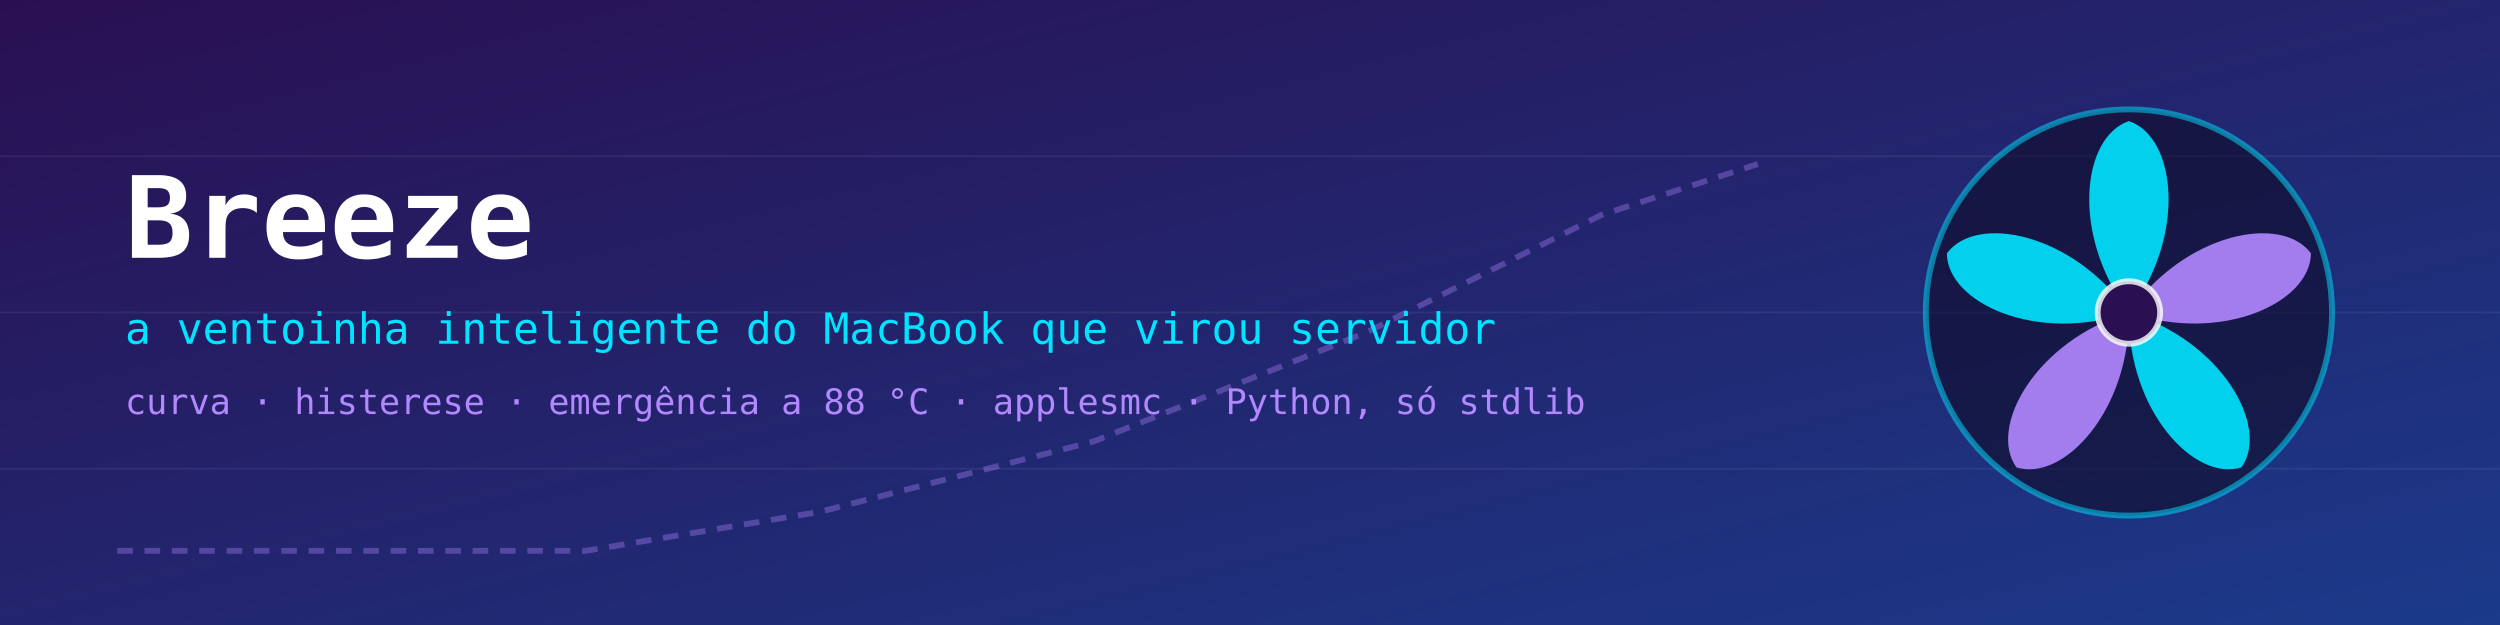
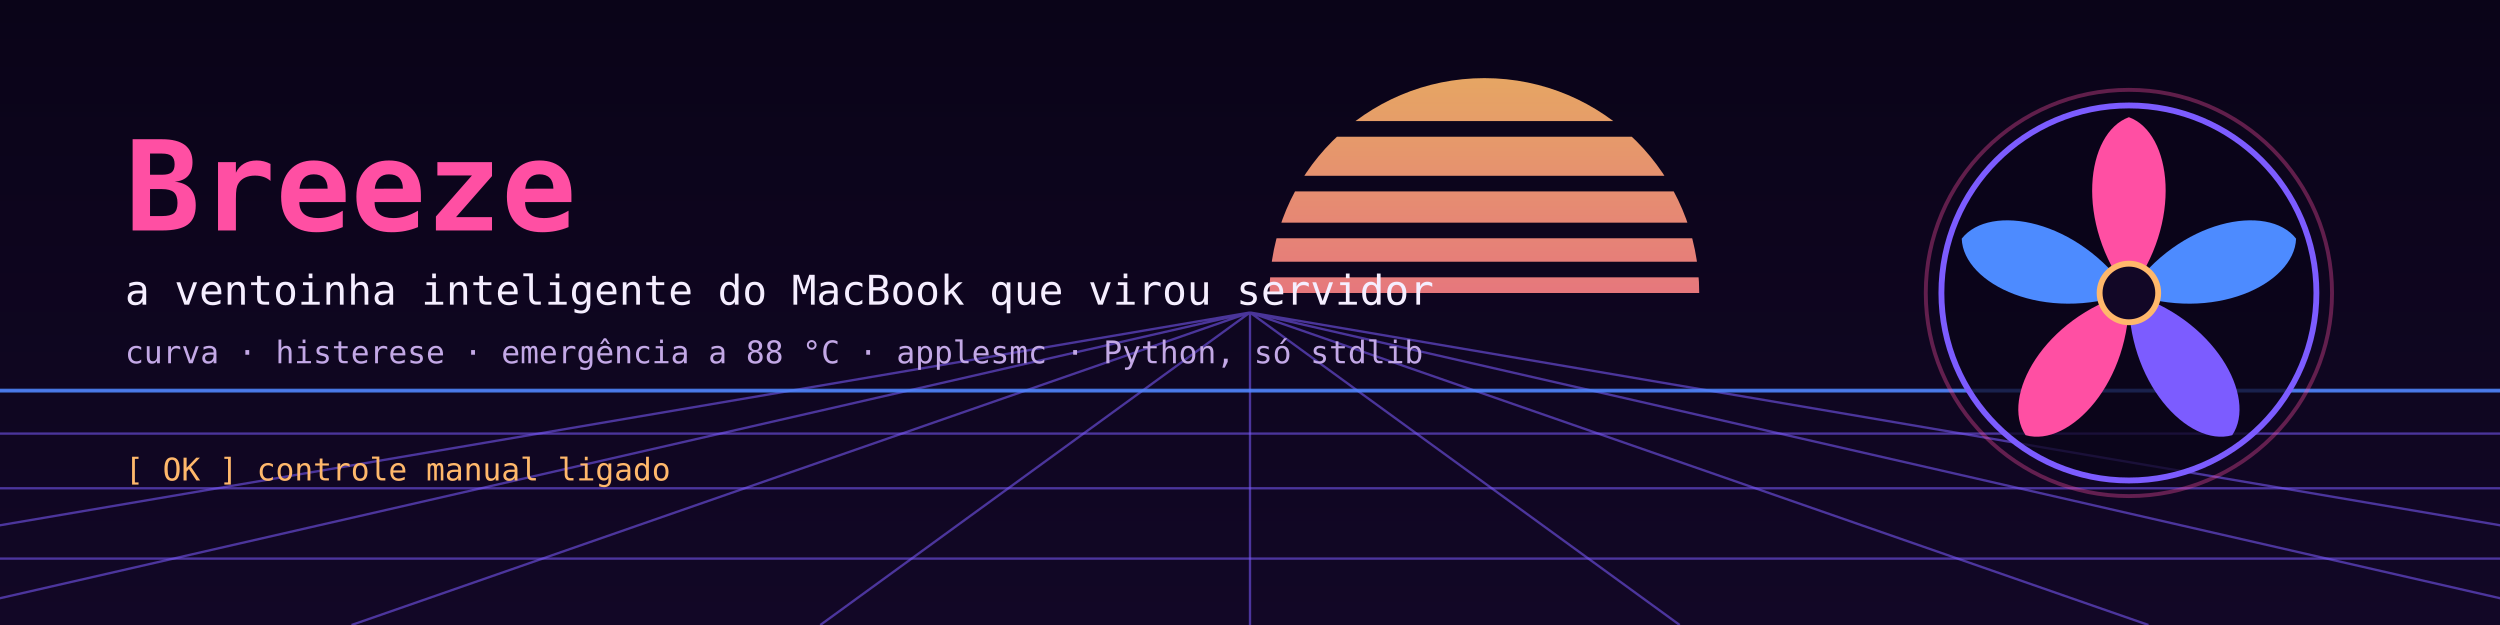
<svg xmlns="http://www.w3.org/2000/svg" viewBox="0 0 1280 320" width="1280" height="320" font-family="ui-monospace, SFMono-Regular, Menlo, Consolas, 'DejaVu Sans Mono', monospace">
  <defs>
-     <linearGradient id="fundo" x1="0" y1="0" x2="1" y2="1">
-       <stop offset="0" stop-color="#2a1052" />
-       <stop offset="1" stop-color="#1b3a8a" />
+     <linearGradient id="fundo" x1="0" y1="0" x2="0" y2="1">
+       <stop offset="0" stop-color="#0a0418" />
+       <stop offset="1" stop-color="#120726" />
    </linearGradient>
+     <linearGradient id="sol" x1="0" y1="0" x2="0" y2="1">
+       <stop offset="0" stop-color="#FFB86B" />
+       <stop offset="1" stop-color="#FF4FA3" />
+     </linearGradient>
+     <clipPath id="listras">
+       <rect x="640" y="40" width="240" height="22" />
+       <rect x="640" y="70" width="240" height="20" />
+       <rect x="640" y="98" width="240" height="16" />
+       <rect x="640" y="122" width="240" height="12" />
+       <rect x="640" y="142" width="240" height="8" />
+     </clipPath>
  </defs>
  <style>
-     .gira { transform-origin: 1090px 160px; animation: gira 2.4s linear infinite; }
+     .gira { transform-origin: 1090px 150px; animation: gira 2.4s linear infinite; }
    @keyframes gira { to { transform: rotate(360deg); } }
    @media (prefers-reduced-motion: reduce) { .gira { animation: none; } }
  </style>
  <rect width="1280" height="320" fill="url(#fundo)" />
-   <g stroke="#ffffff" stroke-opacity="0.06">
-     <path d="M0 80H1280M0 160H1280M0 240H1280" />
+   <circle cx="760" cy="150" r="110" fill="url(#sol)" fill-opacity="0.9" clip-path="url(#listras)" />
+   <g stroke="#7C5CFF" stroke-opacity="0.55" stroke-width="1.2">
+     <path d="M0 200H1280M0 222H1280M0 250H1280M0 286H1280" />
+     <path d="M640 160L-300 320M640 160L-60 320M640 160L180 320M640 160L420 320M640 160L640 320M640 160L860 320M640 160L1100 320M640 160L1340 320M640 160L1580 320" />
  </g>
-   <polyline points="60,282 300,282 420,262 560,226 700,170 820,110 900,84" fill="none" stroke="#B388FF" stroke-opacity="0.35" stroke-width="3" stroke-dasharray="8 6" />
-   <text x="64" y="132" font-size="58" font-weight="700" fill="#ffffff">Breeze</text>
-   <text x="64" y="176" font-size="22" fill="#00E5FF">a ventoinha inteligente do MacBook que virou servidor</text>
-   <text x="64" y="212" font-size="18" fill="#B388FF">curva · histerese · emergência a 88 °C · applesmc · Python, só stdlib</text>
-   <circle cx="1090" cy="160" r="104" fill="#0d0820" fill-opacity="0.55" stroke="#00E5FF" stroke-opacity="0.5" stroke-width="3" />
+   <rect x="0" y="150" width="1280" height="50" fill="#120726" fill-opacity="0.0" />
+   <path d="M0 200H1280" stroke="#4D8BFF" stroke-opacity="0.8" stroke-width="2" />
+   <text x="64" y="118" font-size="64" font-weight="700" fill="#FF4FA3">Breeze</text>
+   <text x="64" y="156" font-size="21" fill="#F5EEFF">a ventoinha inteligente do MacBook que virou servidor</text>
+   <text x="64" y="186" font-size="16" fill="#C3A8E6">curva · histerese · emergência a 88 °C · applesmc · Python, só stdlib</text>
+   <text x="64" y="246" font-size="16" fill="#FFB86B">[ OK ] controle manual ligado</text>
+   <circle cx="1090" cy="150" r="96" fill="#0a0418" fill-opacity="0.75" stroke="#7C5CFF" stroke-width="3" />
+   <circle cx="1090" cy="150" r="104" fill="none" stroke="#FF4FA3" stroke-opacity="0.35" stroke-width="2" />
  <g class="gira">
-     <g fill="#00E5FF" fill-opacity="0.9">
-       <path d="M1090 160 C1060 120 1066 70 1090 62 C1114 70 1120 120 1090 160 Z" />
-       <path d="M1090 160 C1060 120 1066 70 1090 62 C1114 70 1120 120 1090 160 Z" transform="rotate(72 1090 160)" fill="#B388FF" />
-       <path d="M1090 160 C1060 120 1066 70 1090 62 C1114 70 1120 120 1090 160 Z" transform="rotate(144 1090 160)" />
-       <path d="M1090 160 C1060 120 1066 70 1090 62 C1114 70 1120 120 1090 160 Z" transform="rotate(216 1090 160)" fill="#B388FF" />
-       <path d="M1090 160 C1060 120 1066 70 1090 62 C1114 70 1120 120 1090 160 Z" transform="rotate(288 1090 160)" />
+     <g id="pa" fill="#FF4FA3">
+       <path d="M1090 150 C1062 114 1068 68 1090 60 C1112 68 1118 114 1090 150 Z" />
+       <path d="M1090 150 C1062 114 1068 68 1090 60 C1112 68 1118 114 1090 150 Z" transform="rotate(72 1090 150)" fill="#4D8BFF" />
+       <path d="M1090 150 C1062 114 1068 68 1090 60 C1112 68 1118 114 1090 150 Z" transform="rotate(144 1090 150)" fill="#7C5CFF" />
+       <path d="M1090 150 C1062 114 1068 68 1090 60 C1112 68 1118 114 1090 150 Z" transform="rotate(216 1090 150)" fill="#FF4FA3" />
+       <path d="M1090 150 C1062 114 1068 68 1090 60 C1112 68 1118 114 1090 150 Z" transform="rotate(288 1090 150)" fill="#4D8BFF" />
    </g>
  </g>
-   <circle cx="1090" cy="160" r="16" fill="#2a1052" stroke="#ffffff" stroke-opacity="0.8" stroke-width="3" />
+   <circle cx="1090" cy="150" r="15" fill="#120726" stroke="#FFB86B" stroke-width="3" />
</svg>
